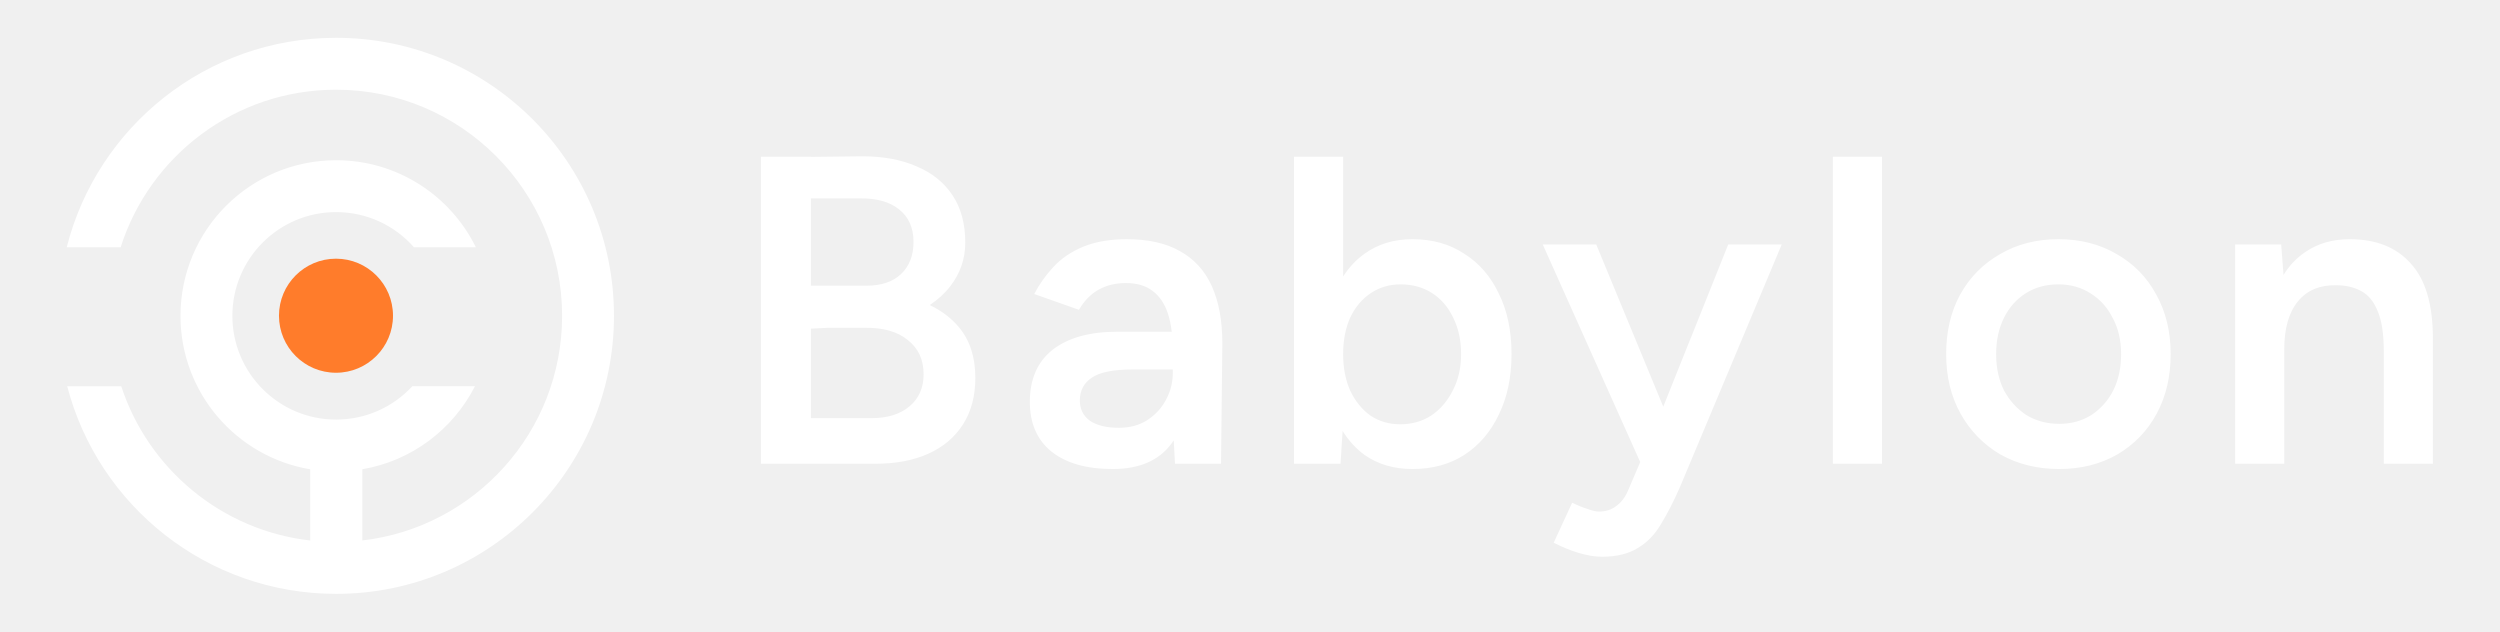
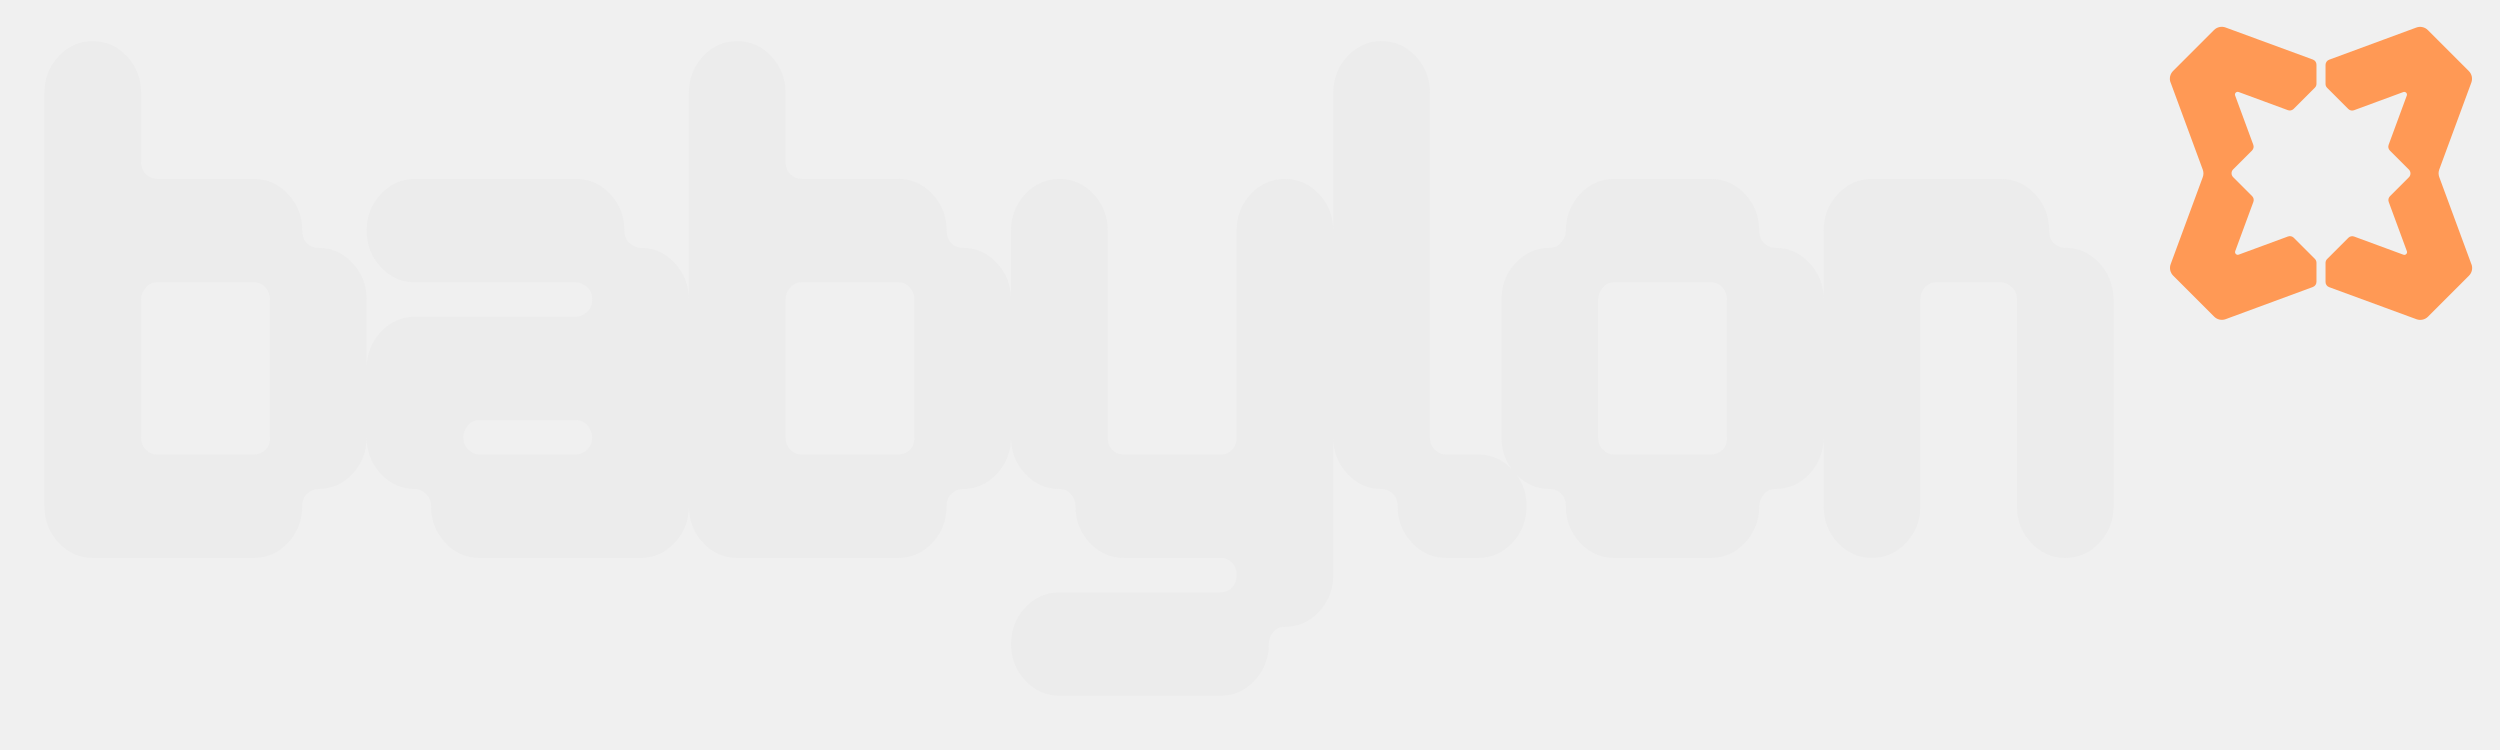
- <svg xmlns="http://www.w3.org/2000/svg" width="1124" height="284" viewBox="0 0 1124 284" fill="none">
-   <path fill-rule="evenodd" clip-rule="evenodd" d="M54.249 111.167C67.299 70.092 105.73 40.333 151.108 40.333C207.229 40.333 252.723 85.852 252.723 142.001C252.723 194.161 213.463 237.147 162.895 242.991V210.974C185.063 207.217 203.682 193.035 213.535 173.65H185.381C176.859 182.869 164.663 188.642 151.118 188.642C125.357 188.642 104.472 167.76 104.472 142C104.472 116.242 125.357 95.361 151.118 95.361C165.066 95.361 177.585 101.482 186.134 111.185H213.951C202.554 87.998 178.701 72.04 151.118 72.04C112.476 72.04 81.15 103.363 81.15 142C81.15 176.672 106.373 205.452 139.473 210.996V243.008C99.555 238.456 66.659 210.763 54.517 173.667H30.214C44.228 227.369 93.043 267 151.109 267C220.109 267 276.047 211.037 276.047 142.001C276.046 72.965 220.108 17 151.108 17C92.742 17 43.724 57.042 30 111.167H54.249ZM391.791 187.999H364.584V147.766L372.345 147.375H388.637C397.048 147.245 403.554 149.085 408.154 152.897C412.885 156.578 415.252 161.705 415.252 168.279C415.252 174.326 413.148 179.125 408.943 182.675C404.737 186.223 399.02 187.999 391.791 187.999ZM418.015 137.148C421.72 134.697 424.808 131.861 427.278 128.642C431.746 122.858 433.981 116.351 433.981 109.12C433.981 100.574 432.074 93.475 428.263 87.823C424.451 82.038 419.062 77.7 412.096 74.807C405.263 71.784 397.113 70.272 387.651 70.272L364.584 70.533V70.469H342.109V208.506H393.565C402.765 208.506 410.716 206.995 417.42 203.97C424.122 200.948 429.315 196.543 432.996 190.759C436.675 184.975 438.515 178.007 438.515 169.856C438.515 160.522 436.018 152.897 431.024 146.982C427.649 142.983 423.312 139.705 418.015 137.148ZM364.584 89.203H386.468C394.09 89.072 400.006 90.715 404.211 94.132C408.548 97.551 410.716 102.416 410.716 108.725C410.716 114.903 408.811 119.767 405 123.317C401.32 126.736 396.193 128.445 389.622 128.445H364.584V89.203ZM527.716 197.996L528.274 208.505H548.975L549.566 154.475C549.566 144.22 547.989 135.61 544.834 128.642C541.681 121.673 536.883 116.416 530.442 112.867C524.133 109.316 516.182 107.542 506.588 107.542C499.095 107.542 492.591 108.66 487.069 110.895C481.682 113.129 477.213 116.152 473.665 119.966C470.115 123.778 467.224 127.852 464.99 132.191L485.098 139.29C487.464 135.215 490.421 132.191 493.97 130.219C497.519 128.247 501.594 127.261 506.194 127.261C511.188 127.261 515.197 128.445 518.22 130.81C521.373 133.177 523.674 136.596 525.12 141.065C525.889 143.444 526.453 146.139 526.814 149.15H502.251C489.896 149.15 480.236 151.846 473.27 157.235C466.435 162.626 463.018 170.447 463.018 180.702C463.018 190.298 466.238 197.727 472.679 202.984C479.25 208.243 488.45 210.873 500.28 210.873C512.239 210.873 521.044 207.061 526.697 199.435C527.049 198.963 527.388 198.484 527.716 197.996ZM527.289 167.687V166.109H509.348C500.541 166.109 494.365 167.358 490.816 169.855C487.268 172.222 485.493 175.641 485.493 180.111C485.493 183.922 487.005 186.947 490.028 189.182C493.181 191.284 497.519 192.336 503.038 192.336C507.902 192.336 512.107 191.219 515.657 188.983C519.337 186.618 522.162 183.594 524.133 179.913C526.237 176.1 527.289 172.025 527.289 167.687ZM581.796 208.505V70.469H603.875V124.309C606.531 120.162 609.75 116.742 613.536 114.05C619.582 109.71 626.746 107.542 635.025 107.542C643.963 107.542 651.717 109.71 658.289 114.05C664.992 118.256 670.184 124.238 673.863 131.994C677.675 139.619 679.581 148.689 679.581 159.207C679.581 169.592 677.675 178.663 673.863 186.42C670.184 194.178 664.992 200.225 658.289 204.563C651.717 208.77 643.963 210.873 635.025 210.873C626.746 210.873 619.582 208.77 613.536 204.563C609.64 201.704 606.342 198.105 603.644 193.763L602.694 208.505H581.796ZM607.031 175.575C604.928 170.842 603.875 165.386 603.875 159.207C603.875 153.028 604.928 147.573 607.031 142.84C609.265 138.107 612.354 134.426 616.297 131.797C620.239 129.167 624.708 127.852 629.703 127.852C635.092 127.852 639.823 129.167 643.897 131.797C647.972 134.426 651.127 138.107 653.361 142.84C655.726 147.573 656.909 153.028 656.909 159.207C656.909 165.386 655.66 170.842 653.164 175.575C650.798 180.307 647.577 184.055 643.504 186.814C639.429 189.444 634.764 190.759 629.505 190.759C624.51 190.759 620.043 189.444 616.1 186.814C612.288 184.055 609.265 180.307 607.031 175.575ZM709.583 248.537C713.527 249.721 717.075 250.312 720.229 250.312C726.802 250.312 732.19 248.998 736.396 246.368C740.601 243.871 744.085 240.255 746.845 235.522C749.736 230.789 752.561 225.268 755.322 218.957L801.06 109.908H777.008L747.804 182.847L717.666 109.908H693.614L737.438 207.752L732.059 220.338C730.744 223.492 728.969 225.86 726.735 227.437C724.632 229.147 722.003 230 718.85 230C717.536 230 715.826 229.607 713.723 228.817C711.62 228.16 709.32 227.24 706.823 226.056L698.542 244.002C702.08 245.838 705.775 247.356 709.583 248.537ZM824.067 208.505V70.469H846.146V208.505H824.067ZM899.435 204.365C907.188 208.704 915.995 210.873 925.855 210.873C935.58 210.873 944.259 208.704 951.876 204.365C959.501 199.895 965.418 193.783 969.626 186.027C973.825 178.269 975.933 169.33 975.933 159.207C975.933 149.084 973.766 140.145 969.422 132.39C965.222 124.632 959.306 118.585 951.681 114.246C944.055 109.776 935.317 107.542 925.464 107.542C915.604 107.542 906.865 109.776 899.24 114.246C891.615 118.585 885.639 124.632 881.303 132.39C877.095 140.145 874.991 149.084 874.991 159.207C874.991 169.33 877.161 178.269 881.499 186.027C885.834 193.783 891.819 199.895 899.435 204.365ZM940.247 186.618C936.039 189.247 931.245 190.562 925.855 190.562C920.338 190.562 915.408 189.247 911.073 186.618C906.865 183.857 903.516 180.176 901.016 175.575C898.653 170.842 897.463 165.386 897.463 159.207C897.463 153.028 898.653 147.573 901.016 142.84C903.38 138.107 906.669 134.426 910.869 131.797C915.077 129.167 919.939 127.852 925.464 127.852C930.981 127.852 935.844 129.233 940.052 131.994C944.26 134.623 947.541 138.304 949.904 143.037C952.403 147.639 953.653 153.028 953.653 159.207C953.653 165.386 952.471 170.842 950.108 175.575C947.736 180.176 944.455 183.857 940.247 186.618ZM1004.92 109.908H1025.62L1026.67 123.62C1029.28 119.404 1032.47 116.016 1036.26 113.458C1041.92 109.514 1048.62 107.542 1056.38 107.542C1068.34 107.542 1077.53 111.223 1083.98 118.585C1090.55 125.815 1093.83 136.989 1093.83 152.108V208.505H1071.75V158.025C1071.75 150.136 1070.84 144.09 1068.99 139.881C1067.28 135.544 1064.78 132.52 1061.5 130.81C1058.35 129.102 1054.6 128.247 1050.26 128.247C1042.9 128.116 1037.19 130.548 1033.11 135.544C1029.04 140.539 1027 147.704 1027 157.038V208.505H1004.92V109.908Z" fill="white" />
-   <path d="M176.692 141.946C176.692 156.108 165.216 167.588 151.06 167.588C136.904 167.588 125.428 156.108 125.428 141.946C125.428 127.785 136.904 116.305 151.06 116.305C165.216 116.305 176.692 127.785 176.692 141.946Z" fill="#FF7C2B" />
+ <svg xmlns="http://www.w3.org/2000/svg" id="Layer_1" viewBox="0 0 800 240" version="1.1">
+   <defs id="defs1">
+     <style id="style1">.cls-1{fill:#ce6533;fill-rule:evenodd;}</style>
+     <clipPath clipPathUnits="userSpaceOnUse" id="clipPath1">
+       <rect style="fill:none;fill-opacity:1" id="rect2" width="134.737" height="117.895" x="671.579" y="182.105" />
+     </clipPath>
+     <clipPath clipPathUnits="userSpaceOnUse" id="clipPath3">
+       <rect style="fill:none;fill-opacity:1" id="rect4" width="633.684" height="204.211" x="25.263" y="17.895" />
+     </clipPath>
+   </defs>
+   <path class="cls-1" d="m 648.951,94.215 c -0.57,-1.64 -1.45,-3.16 -2.65,-4.55 -1.2,-1.39 -2.69,-2.56 -4.45,-3.51 -1.77,-0.94 -3.86,-1.42 -6.26,-1.42 -1.26,0 -2.36,-0.41 -3.31,-1.23 -0.95,-0.82 -1.42,-1.99 -1.42,-3.5 0,-3.92 -1.39,-7.27 -4.17,-10.05 -2.78,-2.77 -6.12,-4.16 -10.04,-4.16 h -37.88 c -3.92,0 -7.26,1.38 -10.04,4.16 -2.78,2.78 -4.17,6.13 -4.17,10.05 h 0.01 v 18.94 c 0,-3.91 -1.4,-7.26 -4.17,-10.04 -2.78,-2.78 -6.13,-4.17 -10.04,-4.17 -1.26,0 -2.37,-0.44 -3.32,-1.32 -0.94,-0.89 -1.42,-2.02 -1.42,-3.41 0,-3.92 -1.39,-7.27 -4.16,-10.05 -2.78,-2.77 -6.13,-4.16 -10.04,-4.16 h -28.42 c -3.91,0 -7.25,1.38 -10.03,4.16 -2.78,2.78 -4.17,6.13 -4.17,10.05 0,1.13 -0.45,2.21 -1.33,3.22 -0.88,1.01 -2.02,1.51 -3.41,1.51 -3.91,0 -7.26,1.39 -10.04,4.17 -2.78,2.78 -4.16,6.13 -4.16,10.04 v 37.9 c 0,3.23 0.94,6.08 2.84,8.54 -2.7,-2.53 -5.92,-3.81 -9.66,-3.81 h -9.47 c -1.14,0 -2.21,-0.4 -3.22,-1.23 -1.01,-0.82 -1.52,-1.99 -1.52,-3.5 V 42.105 c 0,-3.91 -1.39,-7.26 -4.17,-10.04 -2.77,-2.78 -6.12,-4.17 -10.03,-4.17 -3.91,0 -7.26,1.39 -10.04,4.17 -2.78,2.78 -4.17,6.13 -4.17,10.04 v 37.9 c 0,-3.92 -1.39,-7.27 -4.17,-10.05 -2.78,-2.77 -6.12,-4.16 -10.04,-4.16 -3.92,0 -7.26,1.38 -10.04,4.16 -2.78,2.78 -4.16,6.13 -4.16,10.05 v 56.84 c 0,1.39 -0.45,2.53 -1.33,3.41 -0.88,0.88 -2.02,1.32 -3.41,1.32 h -28.41 c -1.39,0 -2.53,-0.44 -3.41,-1.32 -0.88,-0.88 -1.33,-2.02 -1.33,-3.41 V 80.005 c 0,-3.92 -1.39,-7.27 -4.16,-10.05 -2.78,-2.77 -6.13,-4.16 -10.04,-4.16 -3.91,0 -7.26,1.38 -10.04,4.16 -2.78,2.78 -4.17,6.13 -4.17,10.05 v 18.71 c -0.05,-3.81 -1.44,-7.09 -4.16,-9.81 -2.78,-2.78 -6.13,-4.17 -10.04,-4.17 -1.39,0 -2.53,-0.44 -3.41,-1.32 -0.89,-0.89 -1.33,-2.02 -1.33,-3.42 0,-3.91 -1.39,-7.26 -4.17,-10.04 -2.77,-2.77 -6.12,-4.17 -10.03,-4.17 h -28.42 c -1.13,0 -2.21,-0.4 -3.22,-1.23 -1.01,-0.82 -1.51,-1.99 -1.51,-3.5 v -18.95 c 0,-3.91 -1.39,-7.26 -4.17,-10.04 -2.78,-2.78 -6.12,-4.17 -10.04,-4.17 -3.92,0 -7.26,1.39 -10.04,4.17 -2.78,2.78 -4.16,6.13 -4.16,10.04 v 56.84 c 0,-3.91 -1.4,-7.26 -4.17,-10.04 -2.78,-2.78 -6.13,-4.17 -10.04,-4.17 -1.01,0 -2.06,-0.41 -3.13,-1.23 -1.07,-0.82 -1.61,-1.99 -1.61,-3.5 0,-3.92 -1.39,-7.27 -4.17,-10.05 -2.77,-2.77 -6.12,-4.16 -10.04,-4.16 h -47.35 c -3.91,0 -7.26,1.38 -10.04,4.16 -2.78,2.78 -4.16,6.13 -4.16,10.05 0,3.92 1.39,7.26 4.16,10.04 2.78,2.78 6.13,4.17 10.04,4.17 h 47.35 c 1.02,0 2.06,0.41 3.13,1.23 1.07,0.82 1.61,1.99 1.61,3.5 0,1.51 -0.54,2.69 -1.61,3.51 -1.07,0.82 -2.11,1.23 -3.13,1.23 h -47.35 c -3.91,0 -7.26,1.39 -10.04,4.17 -2.74,2.74 -4.13,6.05 -4.16,9.9 V 98.945 c 0,-3.91 -1.4,-7.26 -4.17,-10.04 -2.78,-2.78 -6.13,-4.17 -10.04,-4.17 -1.39,0 -2.53,-0.44 -3.41,-1.32 -0.88,-0.89 -1.32,-2.02 -1.32,-3.42 0,-3.91 -1.4,-7.26 -4.17,-10.04 -2.78,-2.77 -6.13,-4.17 -10.04,-4.17 H 74.741 c -1.14,0 -2.21,-0.4 -3.22,-1.23 -1.01,-0.82 -1.52,-1.99 -1.52,-3.5 v -18.95 c 0,-3.91 -1.39,-7.26 -4.17,-10.04 -2.77,-2.78 -6.12,-4.17 -10.03,-4.17 -3.91,0 -7.26,1.39 -10.04,4.17 -2.78,2.78 -4.17,6.13 -4.17,10.04 V 155.795 c 0,3.91 1.39,7.26 4.17,10.04 2.77,2.78 6.12,4.17 10.04,4.17 h 47.35 c 3.91,0 7.26,-1.4 10.04,-4.17 2.77,-2.78 4.17,-6.13 4.17,-10.04 0,-1.52 0.5,-2.69 1.51,-3.51 1.01,-0.82 2.08,-1.23 3.22,-1.23 3.91,0 7.26,-1.39 10.04,-4.17 2.78,-2.78 4.17,-6.13 4.17,-10.04 0,3.91 1.39,7.26 4.17,10.04 2.77,2.78 6.12,4.17 10.03,4.17 1.14,0 2.21,0.44 3.22,1.33 1.01,0.88 1.52,2.02 1.52,3.41 0,3.91 1.39,7.26 4.17,10.04 2.77,2.78 6.12,4.17 10.03,4.17 h 47.36 c 3.91,0 7.26,-1.39 10.04,-4.17 2.78,-2.78 4.17,-6.13 4.17,-10.04 0,3.91 1.39,7.26 4.16,10.04 2.78,2.78 6.13,4.17 10.04,4.17 h 47.36 c 3.91,0 7.26,-1.4 10.03,-4.17 2.78,-2.78 4.17,-6.13 4.17,-10.04 0,-1.52 0.51,-2.69 1.52,-3.51 1.01,-0.82 2.08,-1.23 3.22,-1.23 3.91,0 7.26,-1.39 10.04,-4.17 2.73,-2.74 4.12,-6.03 4.16,-9.88 0.04,3.85 1.43,7.14 4.17,9.88 2.77,2.78 6.12,4.17 10.04,4.17 1.39,0 2.52,0.47 3.41,1.42 0.88,0.95 1.32,2.06 1.32,3.32 0,3.91 1.39,7.26 4.17,10.04 2.78,2.78 6.12,4.17 10.04,4.17 h 28.41 c 1.39,0 2.53,0.44 3.41,1.32 0.88,0.89 1.33,2.02 1.33,3.41 0,1.39 -0.45,2.53 -1.33,3.41 -0.88,0.89 -2.02,1.33 -3.41,1.33 h -47.35 c -3.92,0 -7.27,1.39 -10.04,4.17 -2.78,2.77 -4.17,6.13 -4.17,10.04 0,3.91 1.39,7.27 4.17,10.04 2.77,2.78 6.12,4.17 10.04,4.17 h 47.35 c 3.91,0 7.26,-1.39 10.04,-4.17 2.78,-2.78 4.17,-6.13 4.17,-10.04 0,-1.26 0.44,-2.37 1.32,-3.31 0.88,-0.95 2.02,-1.43 3.41,-1.43 3.91,0 7.26,-1.39 10.04,-4.16 2.78,-2.78 4.17,-6.13 4.17,-10.05 v -37.89 c 0,3.91 1.39,7.26 4.17,10.04 2.77,2.78 6.12,4.17 10.04,4.17 1.13,0 2.2,0.41 3.22,1.23 1,0.82 1.51,1.99 1.51,3.51 0,3.91 1.39,7.26 4.17,10.04 2.77,2.78 6.12,4.17 10.04,4.17 h 9.47 c 3.91,0 7.26,-1.4 10.03,-4.17 2.78,-2.78 4.17,-6.13 4.17,-10.04 0,-3.24 -0.95,-6.09 -2.85,-8.55 2.7,2.54 5.93,3.81 9.67,3.81 1.39,0 2.53,0.44 3.41,1.33 0.88,0.88 1.33,2.02 1.33,3.41 0,3.91 1.39,7.26 4.17,10.04 2.77,2.78 6.12,4.17 10.03,4.17 h 28.42 c 3.91,0 7.26,-1.4 10.04,-4.17 2.77,-2.78 4.16,-6.13 4.16,-10.04 0,-1.01 0.41,-2.06 1.24,-3.13 0.81,-1.07 1.98,-1.61 3.5,-1.61 3.91,0 7.26,-1.39 10.04,-4.17 2.78,-2.78 4.17,-6.13 4.17,-10.04 v 18.95 c 0,3.91 1.38,7.26 4.16,10.04 2.78,2.78 6.13,4.17 10.04,4.17 3.91,0 7.26,-1.4 10.04,-4.17 2.78,-2.78 4.17,-6.13 4.17,-10.04 V 98.945 c 0,-1.26 0.44,-2.37 1.32,-3.31 0.89,-0.95 2.02,-1.42 3.41,-1.42 h 18.94 c 1.14,0 2.21,0.44 3.22,1.32 1.01,0.89 1.52,2.02 1.52,3.41 v 56.85 c 0,3.91 1.39,7.26 4.17,10.04 2.77,2.78 6.12,4.17 10.03,4.17 3.91,0 7.27,-1.4 10.04,-4.17 2.78,-2.78 4.17,-6.13 4.17,-10.04 V 98.945 c 0,-1.51 -0.28,-3.09 -0.85,-4.73 z m -541.07,42.63 c 0,1.64 -0.5,2.84 -1.51,3.6 -1.01,0.76 -2.08,1.13 -3.22,1.13 H 74.741 c -1.27,0 -2.37,-0.44 -3.32,-1.32 -0.94,-0.88 -1.42,-2.02 -1.42,-3.41 V 98.945 c 0,-1.13 0.44,-2.21 1.33,-3.22 0.88,-1.01 2.02,-1.51 3.41,-1.51 h 28.41 c 1.39,0 2.52,0.47 3.41,1.42 0.88,0.94 1.32,2.05 1.32,3.31 z m 93.2,3.41 c -1.02,0.88 -2.09,1.32 -3.23,1.32 h -28.41 c -1.13,0 -2.21,-0.44 -3.22,-1.32 -1.01,-0.88 -1.51,-2.02 -1.51,-3.41 0,-1.14 0.44,-2.21 1.32,-3.22 0.89,-1.01 2.02,-1.52 3.41,-1.52 h 28.41 c 1.39,0 2.53,0.51 3.41,1.52 0.89,1.01 1.33,2.08 1.33,3.22 0,1.39 -0.51,2.53 -1.51,3.41 z m 96.22,-3.41 c 0,1.64 -0.51,2.84 -1.51,3.6 -1.02,0.76 -2.09,1.13 -3.22,1.13 h -28.41 c -1.27,0 -2.37,-0.44 -3.32,-1.32 -0.95,-0.88 -1.42,-2.02 -1.42,-3.41 V 98.945 c 0,-1.13 0.44,-2.21 1.32,-3.22 0.89,-1.01 2.02,-1.51 3.41,-1.51 h 28.42 c 1.38,0 2.52,0.47 3.41,1.42 0.88,0.94 1.32,2.05 1.32,3.31 z m 238.85,0 c 0,1.64 -0.51,2.84 -1.51,3.6 -1.02,0.76 -2.09,1.13 -3.22,1.13 h -28.41 c -1.27,0 -2.37,-0.44 -3.32,-1.32 -0.95,-0.88 -1.42,-2.02 -1.42,-3.41 V 98.945 c 0,-1.13 0.44,-2.2 1.33,-3.22 0.88,-1.01 2.01,-1.51 3.4,-1.51 h 28.42 c 1.38,0 2.52,0.47 3.41,1.42 0.88,0.94 1.32,2.05 1.32,3.31 z m 142.59,-91.14 c -0.47,-1.28 -0.16,-2.71 0.81,-3.68 l 13.11,-13.11 c 0.96,-0.96 2.4,-1.28 3.68,-0.81 l 27.96,10.27 c 0.69,0.25 1.14,0.91 1.14,1.64 v 6.12 c 0,0.46 -0.18,0.91 -0.51,1.23 l -6.8,6.8 c -0.48,0.48 -1.2,0.64 -1.84,0.4 l -7.51,-2.77 -8.25,-3.04 c -0.7,-0.26 -1.38,0.42 -1.12,1.12 l 5.81,15.76 c 0.24,0.64 0.08,1.36 -0.4,1.84 l -6.05,6.05 c -0.68,0.68 -0.68,1.79 0,2.47 l 6.08,6.08 c 0.48,0.48 0.64,1.2 0.4,1.84 l -5.81,15.76 c -0.26,0.7 0.42,1.38 1.12,1.12 l 15.76,-5.81 c 0.64,-0.24 1.36,-0.08 1.84,0.4 l 6.77,6.77 c 0.33,0.33 0.51,0.77 0.51,1.23 v 6.12 c 0,0.73 -0.45,1.38 -1.14,1.64 l -27.92,10.3 c -1.28,0.47 -2.71,0.16 -3.68,-0.81 l -13.11,-13.11 c -0.96,-0.96 -1.28,-2.4 -0.81,-3.68 l 10.27,-27.83 c 0.29,-0.78 0.29,-1.64 0,-2.42 l -10.3,-27.92 z m 96.3,58.16 c 0.47,1.28 0.16,2.71 -0.81,3.68 l -13.11,13.11 c -0.96,0.96 -2.4,1.28 -3.68,0.81 l -27.96,-10.27 c -0.69,-0.25 -1.14,-0.91 -1.14,-1.64 v -6.12 c 0,-0.46 0.18,-0.91 0.51,-1.23 l 6.8,-6.8 c 0.48,-0.48 1.2,-0.64 1.84,-0.4 l 7.51,2.77 8.25,3.04 c 0.7,0.26 1.38,-0.42 1.12,-1.12 l -5.81,-15.76 c -0.24,-0.64 -0.08,-1.36 0.4,-1.84 l 6.05,-6.05 c 0.68,-0.68 0.68,-1.79 0,-2.47 l -6.08,-6.08 c -0.48,-0.48 -0.64,-1.2 -0.4,-1.84 l 5.81,-15.76 c 0.26,-0.7 -0.42,-1.38 -1.12,-1.12 l -15.76,5.81 c -0.64,0.24 -1.36,0.08 -1.84,-0.4 l -6.77,-6.77 c -0.33,-0.33 -0.51,-0.77 -0.51,-1.23 v -6.12 c 0,-0.73 0.46,-1.38 1.14,-1.64 l 27.92,-10.3 c 1.28,-0.47 2.71,-0.16 3.68,0.81 l 13.11,13.11 c 0.96,0.96 1.28,2.4 0.81,3.68 l -10.27,27.83 c -0.29,0.78 -0.29,1.64 0,2.42 l 10.3,27.92 v 0 z" id="path1" style="fill:#ececec" clip-path="url(#clipPath3)" transform="matrix(1.088663,0,0,1.163739,-31.05602,-19.30367)" />
+   <path class="cls-1" d="m 661.623,259.113 c -0.57,-1.64 -1.45,-3.16 -2.65,-4.55 -1.2,-1.39 -2.69,-2.56 -4.45,-3.51 -1.77,-0.94 -3.86,-1.42 -6.26,-1.42 -1.26,0 -2.36,-0.41 -3.31,-1.23 -0.95,-0.82 -1.42,-1.99 -1.42,-3.5 0,-3.92 -1.39,-7.27 -4.17,-10.05 -2.78,-2.77 -6.12,-4.16 -10.04,-4.16 h -37.88 c -3.92,0 -7.26,1.38 -10.04,4.16 -2.78,2.78 -4.17,6.13 -4.17,10.05 h 0.01 v 18.94 c 0,-3.91 -1.4,-7.26 -4.17,-10.04 -2.78,-2.78 -6.13,-4.17 -10.04,-4.17 -1.26,0 -2.37,-0.44 -3.32,-1.32 -0.94,-0.89 -1.42,-2.02 -1.42,-3.41 0,-3.92 -1.39,-7.27 -4.16,-10.05 -2.78,-2.77 -6.13,-4.16 -10.04,-4.16 h -28.42 c -3.91,0 -7.25,1.38 -10.03,4.16 -2.78,2.78 -4.17,6.13 -4.17,10.05 0,1.13 -0.45,2.21 -1.33,3.22 -0.88,1.01 -2.02,1.51 -3.41,1.51 -3.91,0 -7.26,1.39 -10.04,4.17 -2.78,2.78 -4.16,6.13 -4.16,10.04 v 37.9 c 0,3.23 0.94,6.08 2.84,8.54 -2.7,-2.53 -5.92,-3.81 -9.66,-3.81 h -9.47 c -1.14,0 -2.21,-0.4 -3.22,-1.23 -1.01,-0.82 -1.52,-1.99 -1.52,-3.5 v -94.74 c 0,-3.91 -1.39,-7.26 -4.17,-10.04 -2.77,-2.78 -6.12,-4.17 -10.03,-4.17 -3.91,0 -7.26,1.39 -10.04,4.17 -2.78,2.78 -4.17,6.13 -4.17,10.04 v 37.9 c 0,-3.92 -1.39,-7.27 -4.17,-10.05 -2.78,-2.77 -6.12,-4.16 -10.04,-4.16 -3.92,0 -7.26,1.38 -10.04,4.16 -2.78,2.78 -4.16,6.13 -4.16,10.05 v 56.84 c 0,1.39 -0.45,2.53 -1.33,3.41 -0.88,0.88 -2.02,1.32 -3.41,1.32 h -28.41 c -1.39,0 -2.53,-0.44 -3.41,-1.32 -0.88,-0.88 -1.33,-2.02 -1.33,-3.41 v -56.84 c 0,-3.92 -1.39,-7.27 -4.16,-10.05 -2.78,-2.77 -6.13,-4.16 -10.04,-4.16 -3.91,0 -7.26,1.38 -10.04,4.16 -2.78,2.78 -4.17,6.13 -4.17,10.05 v 18.71 c -0.05,-3.81 -1.44,-7.09 -4.16,-9.81 -2.78,-2.78 -6.13,-4.17 -10.04,-4.17 -1.39,0 -2.53,-0.44 -3.41,-1.32 -0.89,-0.89 -1.33,-2.02 -1.33,-3.42 0,-3.91 -1.39,-7.26 -4.17,-10.04 -2.77,-2.77 -6.12,-4.17 -10.03,-4.17 h -28.42 c -1.13,0 -2.21,-0.4 -3.22,-1.23 -1.01,-0.82 -1.51,-1.99 -1.51,-3.5 v -18.95 c 0,-3.91 -1.39,-7.26 -4.17,-10.04 -2.78,-2.78 -6.12,-4.17 -10.04,-4.17 -3.92,0 -7.26,1.39 -10.04,4.17 -2.78,2.78 -4.16,6.13 -4.16,10.04 v 56.84 c 0,-3.91 -1.4,-7.26 -4.17,-10.04 -2.78,-2.78 -6.13,-4.17 -10.04,-4.17 -1.01,0 -2.06,-0.41 -3.13,-1.23 -1.07,-0.82 -1.61,-1.99 -1.61,-3.5 0,-3.92 -1.39,-7.27 -4.17,-10.05 -2.77,-2.77 -6.12,-4.16 -10.04,-4.16 h -47.35 c -3.91,0 -7.26,1.38 -10.04,4.16 -2.78,2.78 -4.16,6.13 -4.16,10.05 0,3.92 1.39,7.26 4.16,10.04 2.78,2.78 6.13,4.17 10.04,4.17 h 47.35 c 1.02,0 2.06,0.41 3.13,1.23 1.07,0.82 1.61,1.99 1.61,3.5 0,1.51 -0.54,2.69 -1.61,3.51 -1.07,0.82 -2.11,1.23 -3.13,1.23 h -47.35 c -3.91,0 -7.26,1.39 -10.04,4.17 -2.74,2.74 -4.13,6.05 -4.16,9.9 v -18.81 c 0,-3.91 -1.4,-7.26 -4.17,-10.04 -2.78,-2.78 -6.13,-4.17 -10.04,-4.17 -1.39,0 -2.53,-0.44 -3.41,-1.32 -0.88,-0.89 -1.32,-2.02 -1.32,-3.42 0,-3.91 -1.4,-7.26 -4.17,-10.04 -2.78,-2.77 -6.13,-4.17 -10.04,-4.17 H 87.413 c -1.14,0 -2.21,-0.4 -3.22,-1.23 -1.01,-0.82 -1.52,-1.99 -1.52,-3.5 v -18.95 c 0,-3.91 -1.39,-7.26 -4.17,-10.04 -2.77,-2.78 -6.12,-4.17 -10.03,-4.17 -3.91,0 -7.26,1.39 -10.04,4.17 -2.78,2.78 -4.17,6.13 -4.17,10.04 v 113.69 c 0,3.91 1.39,7.26 4.17,10.04 2.77,2.78 6.12,4.17 10.04,4.17 h 47.35 c 3.91,0 7.26,-1.4 10.04,-4.17 2.77,-2.78 4.17,-6.13 4.17,-10.04 0,-1.52 0.5,-2.69 1.51,-3.51 1.01,-0.82 2.08,-1.23 3.22,-1.23 3.91,0 7.26,-1.39 10.04,-4.17 2.78,-2.78 4.17,-6.13 4.17,-10.04 0,3.91 1.39,7.26 4.17,10.04 2.77,2.78 6.12,4.17 10.03,4.17 1.14,0 2.21,0.44 3.22,1.33 1.01,0.88 1.52,2.02 1.52,3.41 0,3.91 1.39,7.26 4.17,10.04 2.77,2.78 6.12,4.17 10.03,4.17 h 47.36 c 3.91,0 7.26,-1.39 10.04,-4.17 2.78,-2.78 4.17,-6.13 4.17,-10.04 0,3.91 1.39,7.26 4.16,10.04 2.78,2.78 6.13,4.17 10.04,4.17 h 47.36 c 3.91,0 7.26,-1.4 10.03,-4.17 2.78,-2.78 4.17,-6.13 4.17,-10.04 0,-1.52 0.51,-2.69 1.52,-3.51 1.01,-0.82 2.08,-1.23 3.22,-1.23 3.91,0 7.26,-1.39 10.04,-4.17 2.73,-2.74 4.12,-6.03 4.16,-9.88 0.04,3.85 1.43,7.14 4.17,9.88 2.77,2.78 6.12,4.17 10.04,4.17 1.39,0 2.52,0.47 3.41,1.42 0.88,0.95 1.32,2.06 1.32,3.32 0,3.91 1.39,7.26 4.17,10.04 2.78,2.78 6.12,4.17 10.04,4.17 h 28.41 c 1.39,0 2.53,0.44 3.41,1.32 0.88,0.89 1.33,2.02 1.33,3.41 0,1.39 -0.45,2.53 -1.33,3.41 -0.88,0.89 -2.02,1.33 -3.41,1.33 h -47.35 c -3.92,0 -7.27,1.39 -10.04,4.17 -2.78,2.77 -4.17,6.13 -4.17,10.04 0,3.91 1.39,7.27 4.17,10.04 2.77,2.78 6.12,4.17 10.04,4.17 h 47.35 c 3.91,0 7.26,-1.39 10.04,-4.17 2.78,-2.78 4.17,-6.13 4.17,-10.04 0,-1.26 0.44,-2.37 1.32,-3.31 0.88,-0.95 2.02,-1.43 3.41,-1.43 3.91,0 7.26,-1.39 10.04,-4.16 2.78,-2.78 4.17,-6.13 4.17,-10.05 v -37.89 c 0,3.91 1.39,7.26 4.17,10.04 2.77,2.78 6.12,4.17 10.04,4.17 1.13,0 2.2,0.41 3.22,1.23 1,0.82 1.51,1.99 1.51,3.51 0,3.91 1.39,7.26 4.17,10.04 2.77,2.78 6.12,4.17 10.04,4.17 h 9.47 c 3.91,0 7.26,-1.4 10.03,-4.17 2.78,-2.78 4.17,-6.13 4.17,-10.04 0,-3.24 -0.95,-6.09 -2.85,-8.55 2.7,2.54 5.93,3.81 9.67,3.81 1.39,0 2.53,0.44 3.41,1.33 0.88,0.88 1.33,2.02 1.33,3.41 0,3.91 1.39,7.26 4.17,10.04 2.77,2.78 6.12,4.17 10.03,4.17 h 28.42 c 3.91,0 7.26,-1.4 10.04,-4.17 2.77,-2.78 4.16,-6.13 4.16,-10.04 0,-1.01 0.41,-2.06 1.24,-3.13 0.81,-1.07 1.98,-1.61 3.5,-1.61 3.91,0 7.26,-1.39 10.04,-4.17 2.78,-2.78 4.17,-6.13 4.17,-10.04 v 18.95 c 0,3.91 1.38,7.26 4.16,10.04 2.78,2.78 6.13,4.17 10.04,4.17 3.91,0 7.26,-1.4 10.04,-4.17 2.78,-2.78 4.17,-6.13 4.17,-10.04 v -56.85 c 0,-1.26 0.44,-2.37 1.32,-3.31 0.89,-0.95 2.02,-1.42 3.41,-1.42 h 18.94 c 1.14,0 2.21,0.44 3.22,1.32 1.01,0.89 1.52,2.02 1.52,3.41 v 56.85 c 0,3.91 1.39,7.26 4.17,10.04 2.77,2.78 6.12,4.17 10.03,4.17 3.91,0 7.27,-1.4 10.04,-4.17 2.78,-2.78 4.17,-6.13 4.17,-10.04 v -56.85 c 0,-1.51 -0.28,-3.09 -0.85,-4.73 z m -541.07,42.63 c 0,1.64 -0.5,2.84 -1.51,3.6 -1.01,0.76 -2.08,1.13 -3.22,1.13 H 87.413 c -1.27,0 -2.37,-0.44 -3.32,-1.32 -0.94,-0.88 -1.42,-2.02 -1.42,-3.41 v -37.9 c 0,-1.13 0.44,-2.21 1.33,-3.22 0.88,-1.01 2.02,-1.51 3.41,-1.51 h 28.41 c 1.39,0 2.52,0.47 3.41,1.42 0.88,0.94 1.32,2.05 1.32,3.31 z m 93.2,3.41 c -1.02,0.88 -2.09,1.32 -3.23,1.32 h -28.41 c -1.13,0 -2.21,-0.44 -3.22,-1.32 -1.01,-0.88 -1.51,-2.02 -1.51,-3.41 0,-1.14 0.44,-2.21 1.32,-3.22 0.89,-1.01 2.02,-1.52 3.41,-1.52 h 28.41 c 1.39,0 2.53,0.51 3.41,1.52 0.89,1.01 1.33,2.08 1.33,3.22 0,1.39 -0.51,2.53 -1.51,3.41 z m 96.22,-3.41 c 0,1.64 -0.51,2.84 -1.51,3.6 -1.02,0.76 -2.09,1.13 -3.22,1.13 h -28.41 c -1.27,0 -2.37,-0.44 -3.32,-1.32 -0.95,-0.88 -1.42,-2.02 -1.42,-3.41 v -37.9 c 0,-1.13 0.44,-2.21 1.32,-3.22 0.89,-1.01 2.02,-1.51 3.41,-1.51 h 28.42 c 1.38,0 2.52,0.47 3.41,1.42 0.88,0.94 1.32,2.05 1.32,3.31 z m 238.85,0 c 0,1.64 -0.51,2.84 -1.51,3.6 -1.02,0.76 -2.09,1.13 -3.22,1.13 h -28.41 c -1.27,0 -2.37,-0.44 -3.32,-1.32 -0.95,-0.88 -1.42,-2.02 -1.42,-3.41 v -37.9 c 0,-1.13 0.44,-2.2 1.33,-3.22 0.88,-1.01 2.01,-1.51 3.4,-1.51 h 28.42 c 1.38,0 2.52,0.47 3.41,1.42 0.88,0.94 1.32,2.05 1.32,3.31 z m 142.59,-91.14 c -0.47,-1.28 -0.16,-2.71 0.81,-3.68 l 13.11,-13.11 c 0.96,-0.96 2.4,-1.28 3.68,-0.81 l 27.96,10.27 c 0.69,0.25 1.14,0.91 1.14,1.64 v 6.12 c 0,0.46 -0.18,0.91 -0.51,1.23 l -6.8,6.8 c -0.48,0.48 -1.2,0.64 -1.84,0.4 l -7.51,-2.77 -8.25,-3.04 c -0.7,-0.26 -1.38,0.42 -1.12,1.12 l 5.81,15.76 c 0.24,0.64 0.08,1.36 -0.4,1.84 l -6.05,6.05 c -0.68,0.68 -0.68,1.79 0,2.47 l 6.08,6.08 c 0.48,0.48 0.64,1.2 0.4,1.84 l -5.81,15.76 c -0.26,0.7 0.42,1.38 1.12,1.12 l 15.76,-5.81 c 0.64,-0.24 1.36,-0.08 1.84,0.4 l 6.77,6.77 c 0.33,0.33 0.51,0.77 0.51,1.23 v 6.12 c 0,0.73 -0.45,1.38 -1.14,1.64 l -27.92,10.3 c -1.28,0.47 -2.71,0.16 -3.68,-0.81 l -13.11,-13.11 c -0.96,-0.96 -1.28,-2.4 -0.81,-3.68 l 10.27,-27.83 c 0.29,-0.78 0.29,-1.64 0,-2.42 l -10.3,-27.92 z m 96.3,58.16 c 0.47,1.28 0.16,2.71 -0.81,3.68 l -13.11,13.11 c -0.96,0.96 -2.4,1.28 -3.68,0.81 l -27.96,-10.27 c -0.69,-0.25 -1.14,-0.91 -1.14,-1.64 v -6.12 c 0,-0.46 0.18,-0.91 0.51,-1.23 l 6.8,-6.8 c 0.48,-0.48 1.2,-0.64 1.84,-0.4 l 7.51,2.77 8.25,3.04 c 0.7,0.26 1.38,-0.42 1.12,-1.12 l -5.81,-15.76 c -0.24,-0.64 -0.08,-1.36 0.4,-1.84 l 6.05,-6.05 c 0.68,-0.68 0.68,-1.79 0,-2.47 l -6.08,-6.08 c -0.48,-0.48 -0.64,-1.2 -0.4,-1.84 l 5.81,-15.76 c 0.26,-0.7 -0.42,-1.38 -1.12,-1.12 l -15.76,5.81 c -0.64,0.24 -1.36,0.08 -1.84,-0.4 l -6.77,-6.77 c -0.33,-0.33 -0.51,-0.77 -0.51,-1.23 v -6.12 c 0,-0.73 0.46,-1.38 1.14,-1.64 l 27.92,-10.3 c 1.28,-0.47 2.71,-0.16 3.68,0.81 l 13.11,13.11 c 0.96,0.96 1.28,2.4 0.81,3.68 l -10.27,27.83 c -0.29,0.78 -0.29,1.64 0,2.42 l 10.3,27.92 v 0 z" id="path1-3" style="fill:#ff9955;fill-rule:evenodd" clip-path="url(#clipPath1)" transform="translate(3.157894,-184.2105)" />
</svg>
